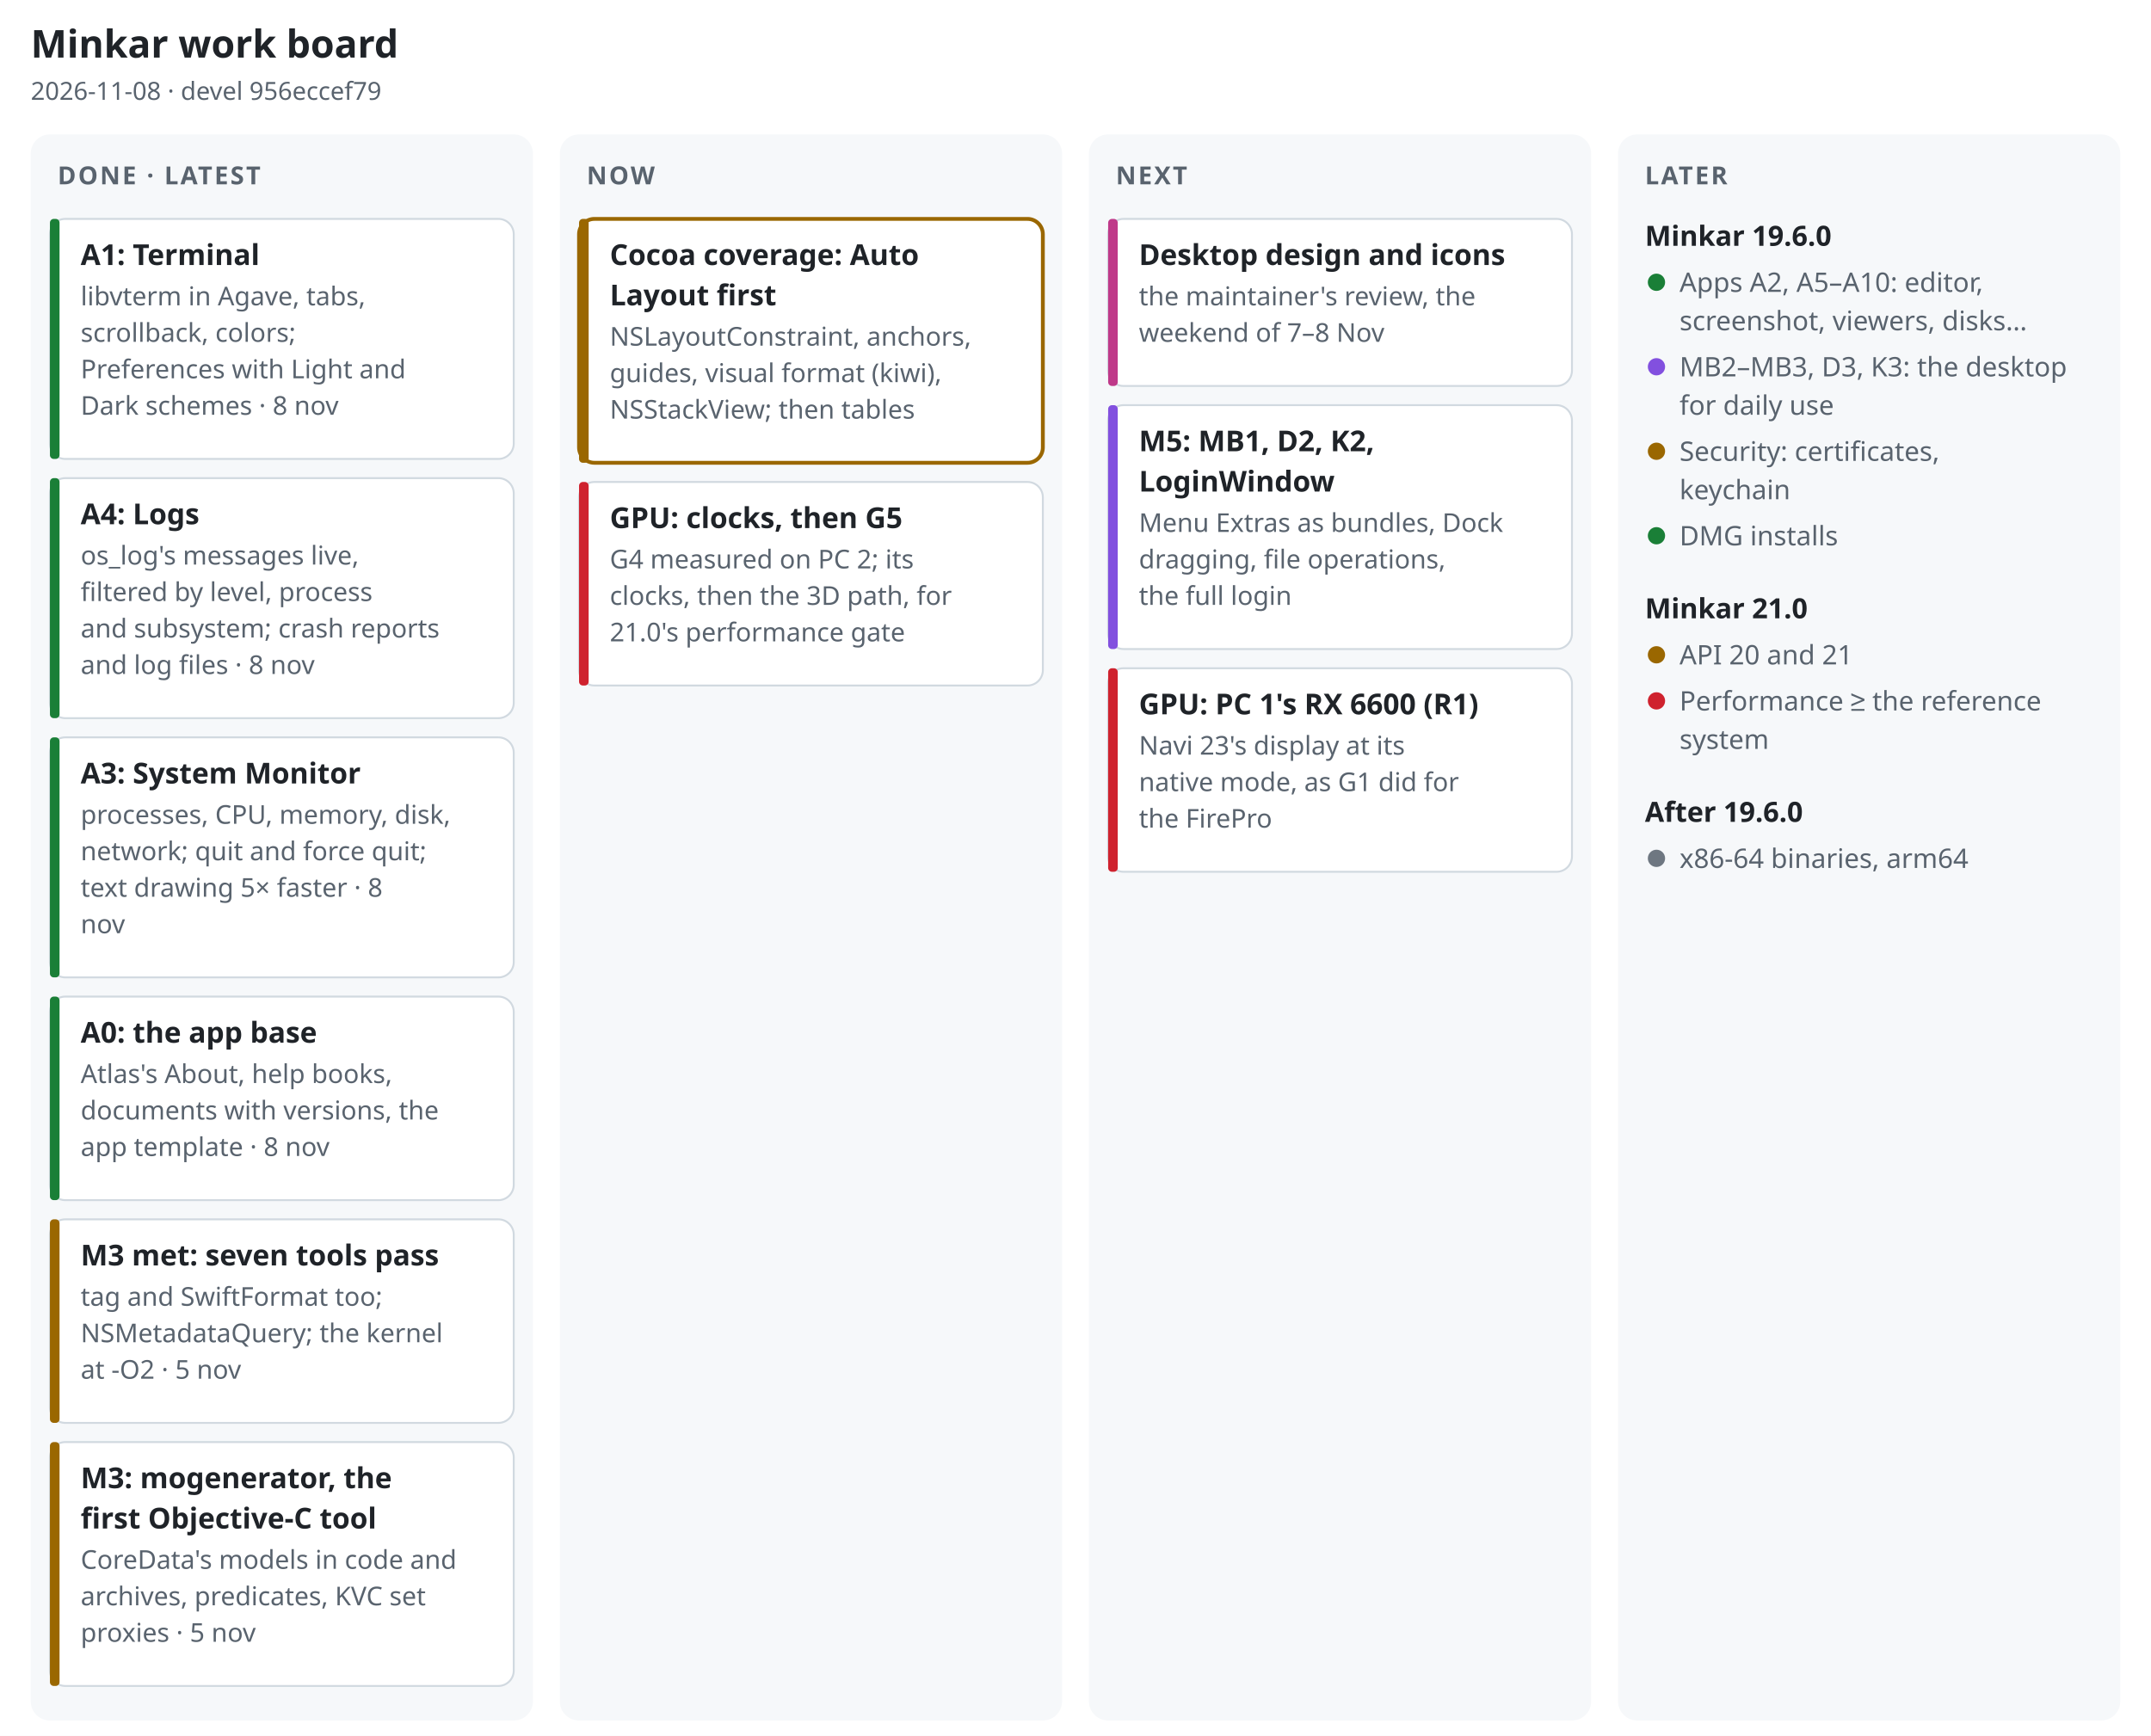
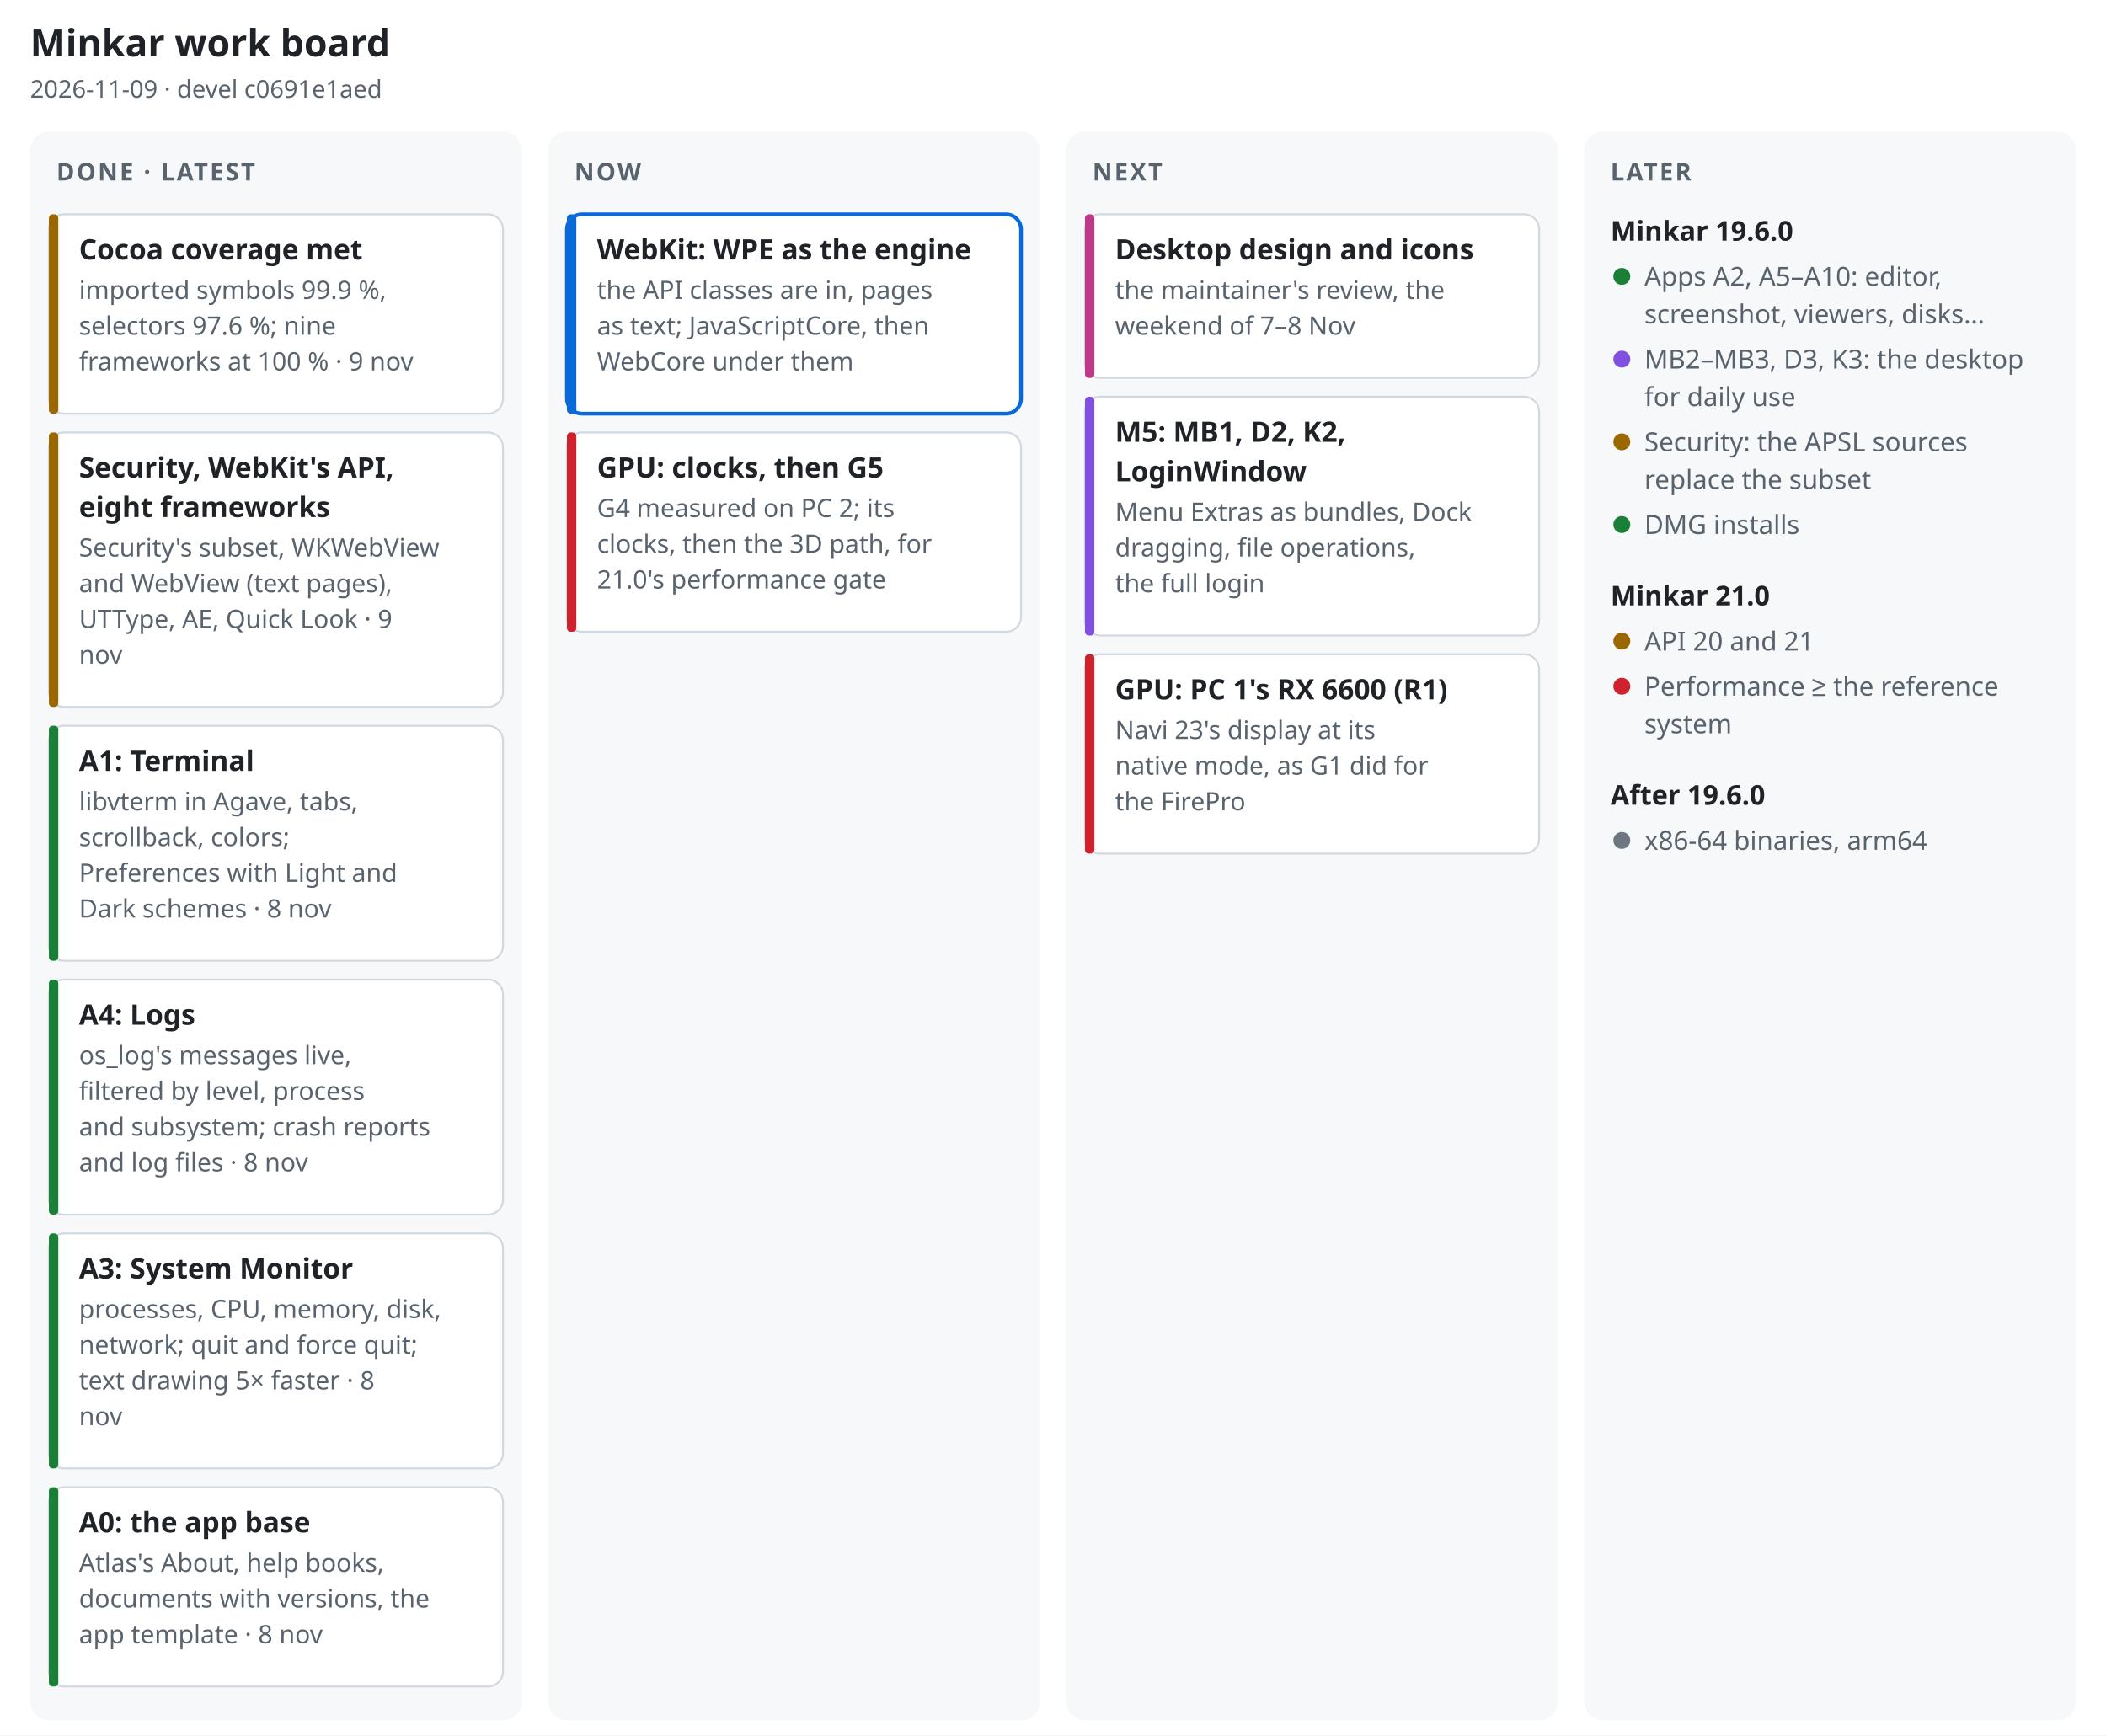
- <svg xmlns="http://www.w3.org/2000/svg" width="1120" height="904" viewBox="0 0 1120 904" font-family="-apple-system, BlinkMacSystemFont, 'Segoe UI', 'Noto Sans', Helvetica, Arial, sans-serif" role="img" aria-label="Minkar work board, 2026-11-08">
-   <rect width="1120" height="904" fill="#ffffff" />
+ <svg xmlns="http://www.w3.org/2000/svg" width="1120" height="923" viewBox="0 0 1120 923" font-family="-apple-system, BlinkMacSystemFont, 'Segoe UI', 'Noto Sans', Helvetica, Arial, sans-serif" role="img" aria-label="Minkar work board, 2026-11-09">
+   <rect width="1120" height="923" fill="#ffffff" />
  <text x="16" y="30" font-size="20" font-weight="700" fill="#1f2328" text-anchor="start">Minkar work board</text>
-   <text x="16" y="52" font-size="13" font-weight="400" fill="#59636e" text-anchor="start">2026-11-08 · devel 956eccef79</text>
-   <rect x="16" y="70" width="261.5" height="826" rx="10" fill="#f6f8fa" />
+   <text x="16" y="52" font-size="13" font-weight="400" fill="#59636e" text-anchor="start">2026-11-09 · devel c0691e1aed</text>
+   <rect x="16" y="70" width="261.5" height="845" rx="10" fill="#f6f8fa" />
  <text x="30" y="96" font-size="13" font-weight="700" fill="#59636e" text-anchor="start" letter-spacing=".08em">DONE · LATEST</text>
-   <rect x="26" y="114" width="241.5" height="125" rx="8" fill="#ffffff" stroke="#d1d9e0" stroke-width="1" />
-   <rect x="26" y="114" width="5" height="125" rx="2" fill="#1a7f37" />
-   <text x="42" y="138" font-size="15" font-weight="650" fill="#1f2328" text-anchor="start">A1: Terminal</text>
-   <text x="42" y="159" font-size="13.5" font-weight="400" fill="#59636e" text-anchor="start">libvterm in Agave, tabs,</text>
-   <text x="42" y="178" font-size="13.5" font-weight="400" fill="#59636e" text-anchor="start">scrollback, colors;</text>
-   <text x="42" y="197" font-size="13.5" font-weight="400" fill="#59636e" text-anchor="start">Preferences with Light and</text>
-   <text x="42" y="216" font-size="13.5" font-weight="400" fill="#59636e" text-anchor="start">Dark schemes · 8 nov</text>
-   <rect x="26" y="249" width="241.5" height="125" rx="8" fill="#ffffff" stroke="#d1d9e0" stroke-width="1" />
-   <rect x="26" y="249" width="5" height="125" rx="2" fill="#1a7f37" />
-   <text x="42" y="273" font-size="15" font-weight="650" fill="#1f2328" text-anchor="start">A4: Logs</text>
-   <text x="42" y="294" font-size="13.5" font-weight="400" fill="#59636e" text-anchor="start">os_log's messages live,</text>
-   <text x="42" y="313" font-size="13.5" font-weight="400" fill="#59636e" text-anchor="start">filtered by level, process</text>
-   <text x="42" y="332" font-size="13.5" font-weight="400" fill="#59636e" text-anchor="start">and subsystem; crash reports</text>
-   <text x="42" y="351" font-size="13.5" font-weight="400" fill="#59636e" text-anchor="start">and log files · 8 nov</text>
-   <rect x="26" y="384" width="241.5" height="125" rx="8" fill="#ffffff" stroke="#d1d9e0" stroke-width="1" />
-   <rect x="26" y="384" width="5" height="125" rx="2" fill="#1a7f37" />
-   <text x="42" y="408" font-size="15" font-weight="650" fill="#1f2328" text-anchor="start">A3: System Monitor</text>
-   <text x="42" y="429" font-size="13.5" font-weight="400" fill="#59636e" text-anchor="start">processes, CPU, memory, disk,</text>
-   <text x="42" y="448" font-size="13.5" font-weight="400" fill="#59636e" text-anchor="start">network; quit and force quit;</text>
-   <text x="42" y="467" font-size="13.5" font-weight="400" fill="#59636e" text-anchor="start">text drawing 5× faster · 8</text>
-   <text x="42" y="486" font-size="13.5" font-weight="400" fill="#59636e" text-anchor="start">nov</text>
-   <rect x="26" y="519" width="241.5" height="106" rx="8" fill="#ffffff" stroke="#d1d9e0" stroke-width="1" />
-   <rect x="26" y="519" width="5" height="106" rx="2" fill="#1a7f37" />
-   <text x="42" y="543" font-size="15" font-weight="650" fill="#1f2328" text-anchor="start">A0: the app base</text>
-   <text x="42" y="564" font-size="13.5" font-weight="400" fill="#59636e" text-anchor="start">Atlas's About, help books,</text>
-   <text x="42" y="583" font-size="13.5" font-weight="400" fill="#59636e" text-anchor="start">documents with versions, the</text>
-   <text x="42" y="602" font-size="13.5" font-weight="400" fill="#59636e" text-anchor="start">app template · 8 nov</text>
-   <rect x="26" y="635" width="241.5" height="106" rx="8" fill="#ffffff" stroke="#d1d9e0" stroke-width="1" />
-   <rect x="26" y="635" width="5" height="106" rx="2" fill="#9a6700" />
-   <text x="42" y="659" font-size="15" font-weight="650" fill="#1f2328" text-anchor="start">M3 met: seven tools pass</text>
-   <text x="42" y="680" font-size="13.5" font-weight="400" fill="#59636e" text-anchor="start">tag and SwiftFormat too;</text>
-   <text x="42" y="699" font-size="13.5" font-weight="400" fill="#59636e" text-anchor="start">NSMetadataQuery; the kernel</text>
-   <text x="42" y="718" font-size="13.5" font-weight="400" fill="#59636e" text-anchor="start">at -O2 · 5 nov</text>
-   <rect x="26" y="751" width="241.5" height="127" rx="8" fill="#ffffff" stroke="#d1d9e0" stroke-width="1" />
-   <rect x="26" y="751" width="5" height="127" rx="2" fill="#9a6700" />
-   <text x="42" y="775" font-size="15" font-weight="650" fill="#1f2328" text-anchor="start">M3: mogenerator, the</text>
-   <text x="42" y="796" font-size="15" font-weight="650" fill="#1f2328" text-anchor="start">first Objective-C tool</text>
-   <text x="42" y="817" font-size="13.5" font-weight="400" fill="#59636e" text-anchor="start">CoreData's models in code and</text>
-   <text x="42" y="836" font-size="13.5" font-weight="400" fill="#59636e" text-anchor="start">archives, predicates, KVC set</text>
-   <text x="42" y="855" font-size="13.5" font-weight="400" fill="#59636e" text-anchor="start">proxies · 5 nov</text>
-   <rect x="291.5" y="70" width="261.5" height="826" rx="10" fill="#f6f8fa" />
+   <rect x="26" y="114" width="241.5" height="106" rx="8" fill="#ffffff" stroke="#d1d9e0" stroke-width="1" />
+   <rect x="26" y="114" width="5" height="106" rx="2" fill="#9a6700" />
+   <text x="42" y="138" font-size="15" font-weight="650" fill="#1f2328" text-anchor="start">Cocoa coverage met</text>
+   <text x="42" y="159" font-size="13.5" font-weight="400" fill="#59636e" text-anchor="start">imported symbols 99.9 %,</text>
+   <text x="42" y="178" font-size="13.5" font-weight="400" fill="#59636e" text-anchor="start">selectors 97.6 %; nine</text>
+   <text x="42" y="197" font-size="13.5" font-weight="400" fill="#59636e" text-anchor="start">frameworks at 100 % · 9 nov</text>
+   <rect x="26" y="230" width="241.5" height="146" rx="8" fill="#ffffff" stroke="#d1d9e0" stroke-width="1" />
+   <rect x="26" y="230" width="5" height="146" rx="2" fill="#9a6700" />
+   <text x="42" y="254" font-size="15" font-weight="650" fill="#1f2328" text-anchor="start">Security, WebKit's API,</text>
+   <text x="42" y="275" font-size="15" font-weight="650" fill="#1f2328" text-anchor="start">eight frameworks</text>
+   <text x="42" y="296" font-size="13.5" font-weight="400" fill="#59636e" text-anchor="start">Security's subset, WKWebView</text>
+   <text x="42" y="315" font-size="13.5" font-weight="400" fill="#59636e" text-anchor="start">and WebView (text pages),</text>
+   <text x="42" y="334" font-size="13.5" font-weight="400" fill="#59636e" text-anchor="start">UTType, AE, Quick Look · 9</text>
+   <text x="42" y="353" font-size="13.5" font-weight="400" fill="#59636e" text-anchor="start">nov</text>
+   <rect x="26" y="386" width="241.5" height="125" rx="8" fill="#ffffff" stroke="#d1d9e0" stroke-width="1" />
+   <rect x="26" y="386" width="5" height="125" rx="2" fill="#1a7f37" />
+   <text x="42" y="410" font-size="15" font-weight="650" fill="#1f2328" text-anchor="start">A1: Terminal</text>
+   <text x="42" y="431" font-size="13.5" font-weight="400" fill="#59636e" text-anchor="start">libvterm in Agave, tabs,</text>
+   <text x="42" y="450" font-size="13.5" font-weight="400" fill="#59636e" text-anchor="start">scrollback, colors;</text>
+   <text x="42" y="469" font-size="13.5" font-weight="400" fill="#59636e" text-anchor="start">Preferences with Light and</text>
+   <text x="42" y="488" font-size="13.5" font-weight="400" fill="#59636e" text-anchor="start">Dark schemes · 8 nov</text>
+   <rect x="26" y="521" width="241.5" height="125" rx="8" fill="#ffffff" stroke="#d1d9e0" stroke-width="1" />
+   <rect x="26" y="521" width="5" height="125" rx="2" fill="#1a7f37" />
+   <text x="42" y="545" font-size="15" font-weight="650" fill="#1f2328" text-anchor="start">A4: Logs</text>
+   <text x="42" y="566" font-size="13.5" font-weight="400" fill="#59636e" text-anchor="start">os_log's messages live,</text>
+   <text x="42" y="585" font-size="13.5" font-weight="400" fill="#59636e" text-anchor="start">filtered by level, process</text>
+   <text x="42" y="604" font-size="13.5" font-weight="400" fill="#59636e" text-anchor="start">and subsystem; crash reports</text>
+   <text x="42" y="623" font-size="13.5" font-weight="400" fill="#59636e" text-anchor="start">and log files · 8 nov</text>
+   <rect x="26" y="656" width="241.5" height="125" rx="8" fill="#ffffff" stroke="#d1d9e0" stroke-width="1" />
+   <rect x="26" y="656" width="5" height="125" rx="2" fill="#1a7f37" />
+   <text x="42" y="680" font-size="15" font-weight="650" fill="#1f2328" text-anchor="start">A3: System Monitor</text>
+   <text x="42" y="701" font-size="13.5" font-weight="400" fill="#59636e" text-anchor="start">processes, CPU, memory, disk,</text>
+   <text x="42" y="720" font-size="13.5" font-weight="400" fill="#59636e" text-anchor="start">network; quit and force quit;</text>
+   <text x="42" y="739" font-size="13.5" font-weight="400" fill="#59636e" text-anchor="start">text drawing 5× faster · 8</text>
+   <text x="42" y="758" font-size="13.5" font-weight="400" fill="#59636e" text-anchor="start">nov</text>
+   <rect x="26" y="791" width="241.5" height="106" rx="8" fill="#ffffff" stroke="#d1d9e0" stroke-width="1" />
+   <rect x="26" y="791" width="5" height="106" rx="2" fill="#1a7f37" />
+   <text x="42" y="815" font-size="15" font-weight="650" fill="#1f2328" text-anchor="start">A0: the app base</text>
+   <text x="42" y="836" font-size="13.5" font-weight="400" fill="#59636e" text-anchor="start">Atlas's About, help books,</text>
+   <text x="42" y="855" font-size="13.5" font-weight="400" fill="#59636e" text-anchor="start">documents with versions, the</text>
+   <text x="42" y="874" font-size="13.5" font-weight="400" fill="#59636e" text-anchor="start">app template · 8 nov</text>
+   <rect x="291.5" y="70" width="261.5" height="845" rx="10" fill="#f6f8fa" />
  <text x="305.5" y="96" font-size="13" font-weight="700" fill="#59636e" text-anchor="start" letter-spacing=".08em">NOW</text>
-   <rect x="301.5" y="114" width="241.5" height="127" rx="8" fill="#ffffff" stroke="#9a6700" stroke-width="2" />
-   <rect x="301.5" y="114" width="5" height="127" rx="2" fill="#9a6700" />
-   <text x="317.5" y="138" font-size="15" font-weight="650" fill="#1f2328" text-anchor="start">Cocoa coverage: Auto</text>
-   <text x="317.5" y="159" font-size="15" font-weight="650" fill="#1f2328" text-anchor="start">Layout first</text>
-   <text x="317.5" y="180" font-size="13.5" font-weight="400" fill="#59636e" text-anchor="start">NSLayoutConstraint, anchors,</text>
-   <text x="317.5" y="199" font-size="13.5" font-weight="400" fill="#59636e" text-anchor="start">guides, visual format (kiwi),</text>
-   <text x="317.5" y="218" font-size="13.5" font-weight="400" fill="#59636e" text-anchor="start">NSStackView; then tables</text>
-   <rect x="301.5" y="251" width="241.5" height="106" rx="8" fill="#ffffff" stroke="#d1d9e0" stroke-width="1" />
-   <rect x="301.5" y="251" width="5" height="106" rx="2" fill="#cf222e" />
-   <text x="317.5" y="275" font-size="15" font-weight="650" fill="#1f2328" text-anchor="start">GPU: clocks, then G5</text>
-   <text x="317.5" y="296" font-size="13.5" font-weight="400" fill="#59636e" text-anchor="start">G4 measured on PC 2; its</text>
-   <text x="317.5" y="315" font-size="13.5" font-weight="400" fill="#59636e" text-anchor="start">clocks, then the 3D path, for</text>
-   <text x="317.5" y="334" font-size="13.5" font-weight="400" fill="#59636e" text-anchor="start">21.0's performance gate</text>
-   <rect x="567" y="70" width="261.5" height="826" rx="10" fill="#f6f8fa" />
+   <rect x="301.5" y="114" width="241.5" height="106" rx="8" fill="#ffffff" stroke="#0969da" stroke-width="2" />
+   <rect x="301.5" y="114" width="5" height="106" rx="2" fill="#0969da" />
+   <text x="317.5" y="138" font-size="15" font-weight="650" fill="#1f2328" text-anchor="start">WebKit: WPE as the engine</text>
+   <text x="317.5" y="159" font-size="13.5" font-weight="400" fill="#59636e" text-anchor="start">the API classes are in, pages</text>
+   <text x="317.5" y="178" font-size="13.5" font-weight="400" fill="#59636e" text-anchor="start">as text; JavaScriptCore, then</text>
+   <text x="317.5" y="197" font-size="13.5" font-weight="400" fill="#59636e" text-anchor="start">WebCore under them</text>
+   <rect x="301.5" y="230" width="241.5" height="106" rx="8" fill="#ffffff" stroke="#d1d9e0" stroke-width="1" />
+   <rect x="301.5" y="230" width="5" height="106" rx="2" fill="#cf222e" />
+   <text x="317.5" y="254" font-size="15" font-weight="650" fill="#1f2328" text-anchor="start">GPU: clocks, then G5</text>
+   <text x="317.5" y="275" font-size="13.5" font-weight="400" fill="#59636e" text-anchor="start">G4 measured on PC 2; its</text>
+   <text x="317.5" y="294" font-size="13.5" font-weight="400" fill="#59636e" text-anchor="start">clocks, then the 3D path, for</text>
+   <text x="317.5" y="313" font-size="13.5" font-weight="400" fill="#59636e" text-anchor="start">21.0's performance gate</text>
+   <rect x="567" y="70" width="261.5" height="845" rx="10" fill="#f6f8fa" />
  <text x="581" y="96" font-size="13" font-weight="700" fill="#59636e" text-anchor="start" letter-spacing=".08em">NEXT</text>
  <rect x="577" y="114" width="241.5" height="87" rx="8" fill="#ffffff" stroke="#d1d9e0" stroke-width="1" />
  <rect x="577" y="114" width="5" height="87" rx="2" fill="#bf3989" />
  <text x="593" y="138" font-size="15" font-weight="650" fill="#1f2328" text-anchor="start">Desktop design and icons</text>
  <text x="593" y="159" font-size="13.5" font-weight="400" fill="#59636e" text-anchor="start">the maintainer's review, the</text>
  <text x="593" y="178" font-size="13.5" font-weight="400" fill="#59636e" text-anchor="start">weekend of 7–8 Nov</text>
  <rect x="577" y="211" width="241.5" height="127" rx="8" fill="#ffffff" stroke="#d1d9e0" stroke-width="1" />
  <rect x="577" y="211" width="5" height="127" rx="2" fill="#8250df" />
  <text x="593" y="235" font-size="15" font-weight="650" fill="#1f2328" text-anchor="start">M5: MB1, D2, K2,</text>
  <text x="593" y="256" font-size="15" font-weight="650" fill="#1f2328" text-anchor="start">LoginWindow</text>
  <text x="593" y="277" font-size="13.5" font-weight="400" fill="#59636e" text-anchor="start">Menu Extras as bundles, Dock</text>
  <text x="593" y="296" font-size="13.5" font-weight="400" fill="#59636e" text-anchor="start">dragging, file operations,</text>
  <text x="593" y="315" font-size="13.5" font-weight="400" fill="#59636e" text-anchor="start">the full login</text>
  <rect x="577" y="348" width="241.5" height="106" rx="8" fill="#ffffff" stroke="#d1d9e0" stroke-width="1" />
  <rect x="577" y="348" width="5" height="106" rx="2" fill="#cf222e" />
  <text x="593" y="372" font-size="15" font-weight="650" fill="#1f2328" text-anchor="start">GPU: PC 1's RX 6600 (R1)</text>
  <text x="593" y="393" font-size="13.5" font-weight="400" fill="#59636e" text-anchor="start">Navi 23's display at its</text>
  <text x="593" y="412" font-size="13.5" font-weight="400" fill="#59636e" text-anchor="start">native mode, as G1 did for</text>
  <text x="593" y="431" font-size="13.5" font-weight="400" fill="#59636e" text-anchor="start">the FirePro</text>
-   <rect x="842.5" y="70" width="261.5" height="826" rx="10" fill="#f6f8fa" />
+   <rect x="842.5" y="70" width="261.5" height="845" rx="10" fill="#f6f8fa" />
  <text x="856.5" y="96" font-size="13" font-weight="700" fill="#59636e" text-anchor="start" letter-spacing=".08em">LATER</text>
  <text x="856.5" y="128" font-size="14.5" font-weight="700" fill="#1f2328" text-anchor="start">Minkar 19.6.0</text>
  <circle cx="862.5" cy="147" r="4.5" fill="#1a7f37" />
  <text x="874.5" y="152" font-size="14" font-weight="400" fill="#59636e" text-anchor="start">Apps A2, A5–A10: editor,</text>
  <text x="874.5" y="172" font-size="14" font-weight="400" fill="#59636e" text-anchor="start">screenshot, viewers, disks…</text>
  <circle cx="862.5" cy="191" r="4.5" fill="#8250df" />
  <text x="874.5" y="196" font-size="14" font-weight="400" fill="#59636e" text-anchor="start">MB2–MB3, D3, K3: the desktop</text>
  <text x="874.5" y="216" font-size="14" font-weight="400" fill="#59636e" text-anchor="start">for daily use</text>
  <circle cx="862.5" cy="235" r="4.5" fill="#9a6700" />
-   <text x="874.5" y="240" font-size="14" font-weight="400" fill="#59636e" text-anchor="start">Security: certificates,</text>
-   <text x="874.5" y="260" font-size="14" font-weight="400" fill="#59636e" text-anchor="start">keychain</text>
+   <text x="874.5" y="240" font-size="14" font-weight="400" fill="#59636e" text-anchor="start">Security: the APSL sources</text>
+   <text x="874.5" y="260" font-size="14" font-weight="400" fill="#59636e" text-anchor="start">replace the subset</text>
  <circle cx="862.5" cy="279" r="4.5" fill="#1a7f37" />
  <text x="874.5" y="284" font-size="14" font-weight="400" fill="#59636e" text-anchor="start">DMG installs</text>
  <text x="856.5" y="322" font-size="14.5" font-weight="700" fill="#1f2328" text-anchor="start">Minkar 21.0</text>
  <circle cx="862.5" cy="341" r="4.5" fill="#9a6700" />
  <text x="874.5" y="346" font-size="14" font-weight="400" fill="#59636e" text-anchor="start">API 20 and 21</text>
  <circle cx="862.5" cy="365" r="4.5" fill="#cf222e" />
  <text x="874.5" y="370" font-size="14" font-weight="400" fill="#59636e" text-anchor="start">Performance ≥ the reference</text>
  <text x="874.5" y="390" font-size="14" font-weight="400" fill="#59636e" text-anchor="start">system</text>
  <text x="856.5" y="428" font-size="14.5" font-weight="700" fill="#1f2328" text-anchor="start">After 19.6.0</text>
  <circle cx="862.5" cy="447" r="4.5" fill="#6e7781" />
  <text x="874.5" y="452" font-size="14" font-weight="400" fill="#59636e" text-anchor="start">x86-64 binaries, arm64</text>
</svg>
